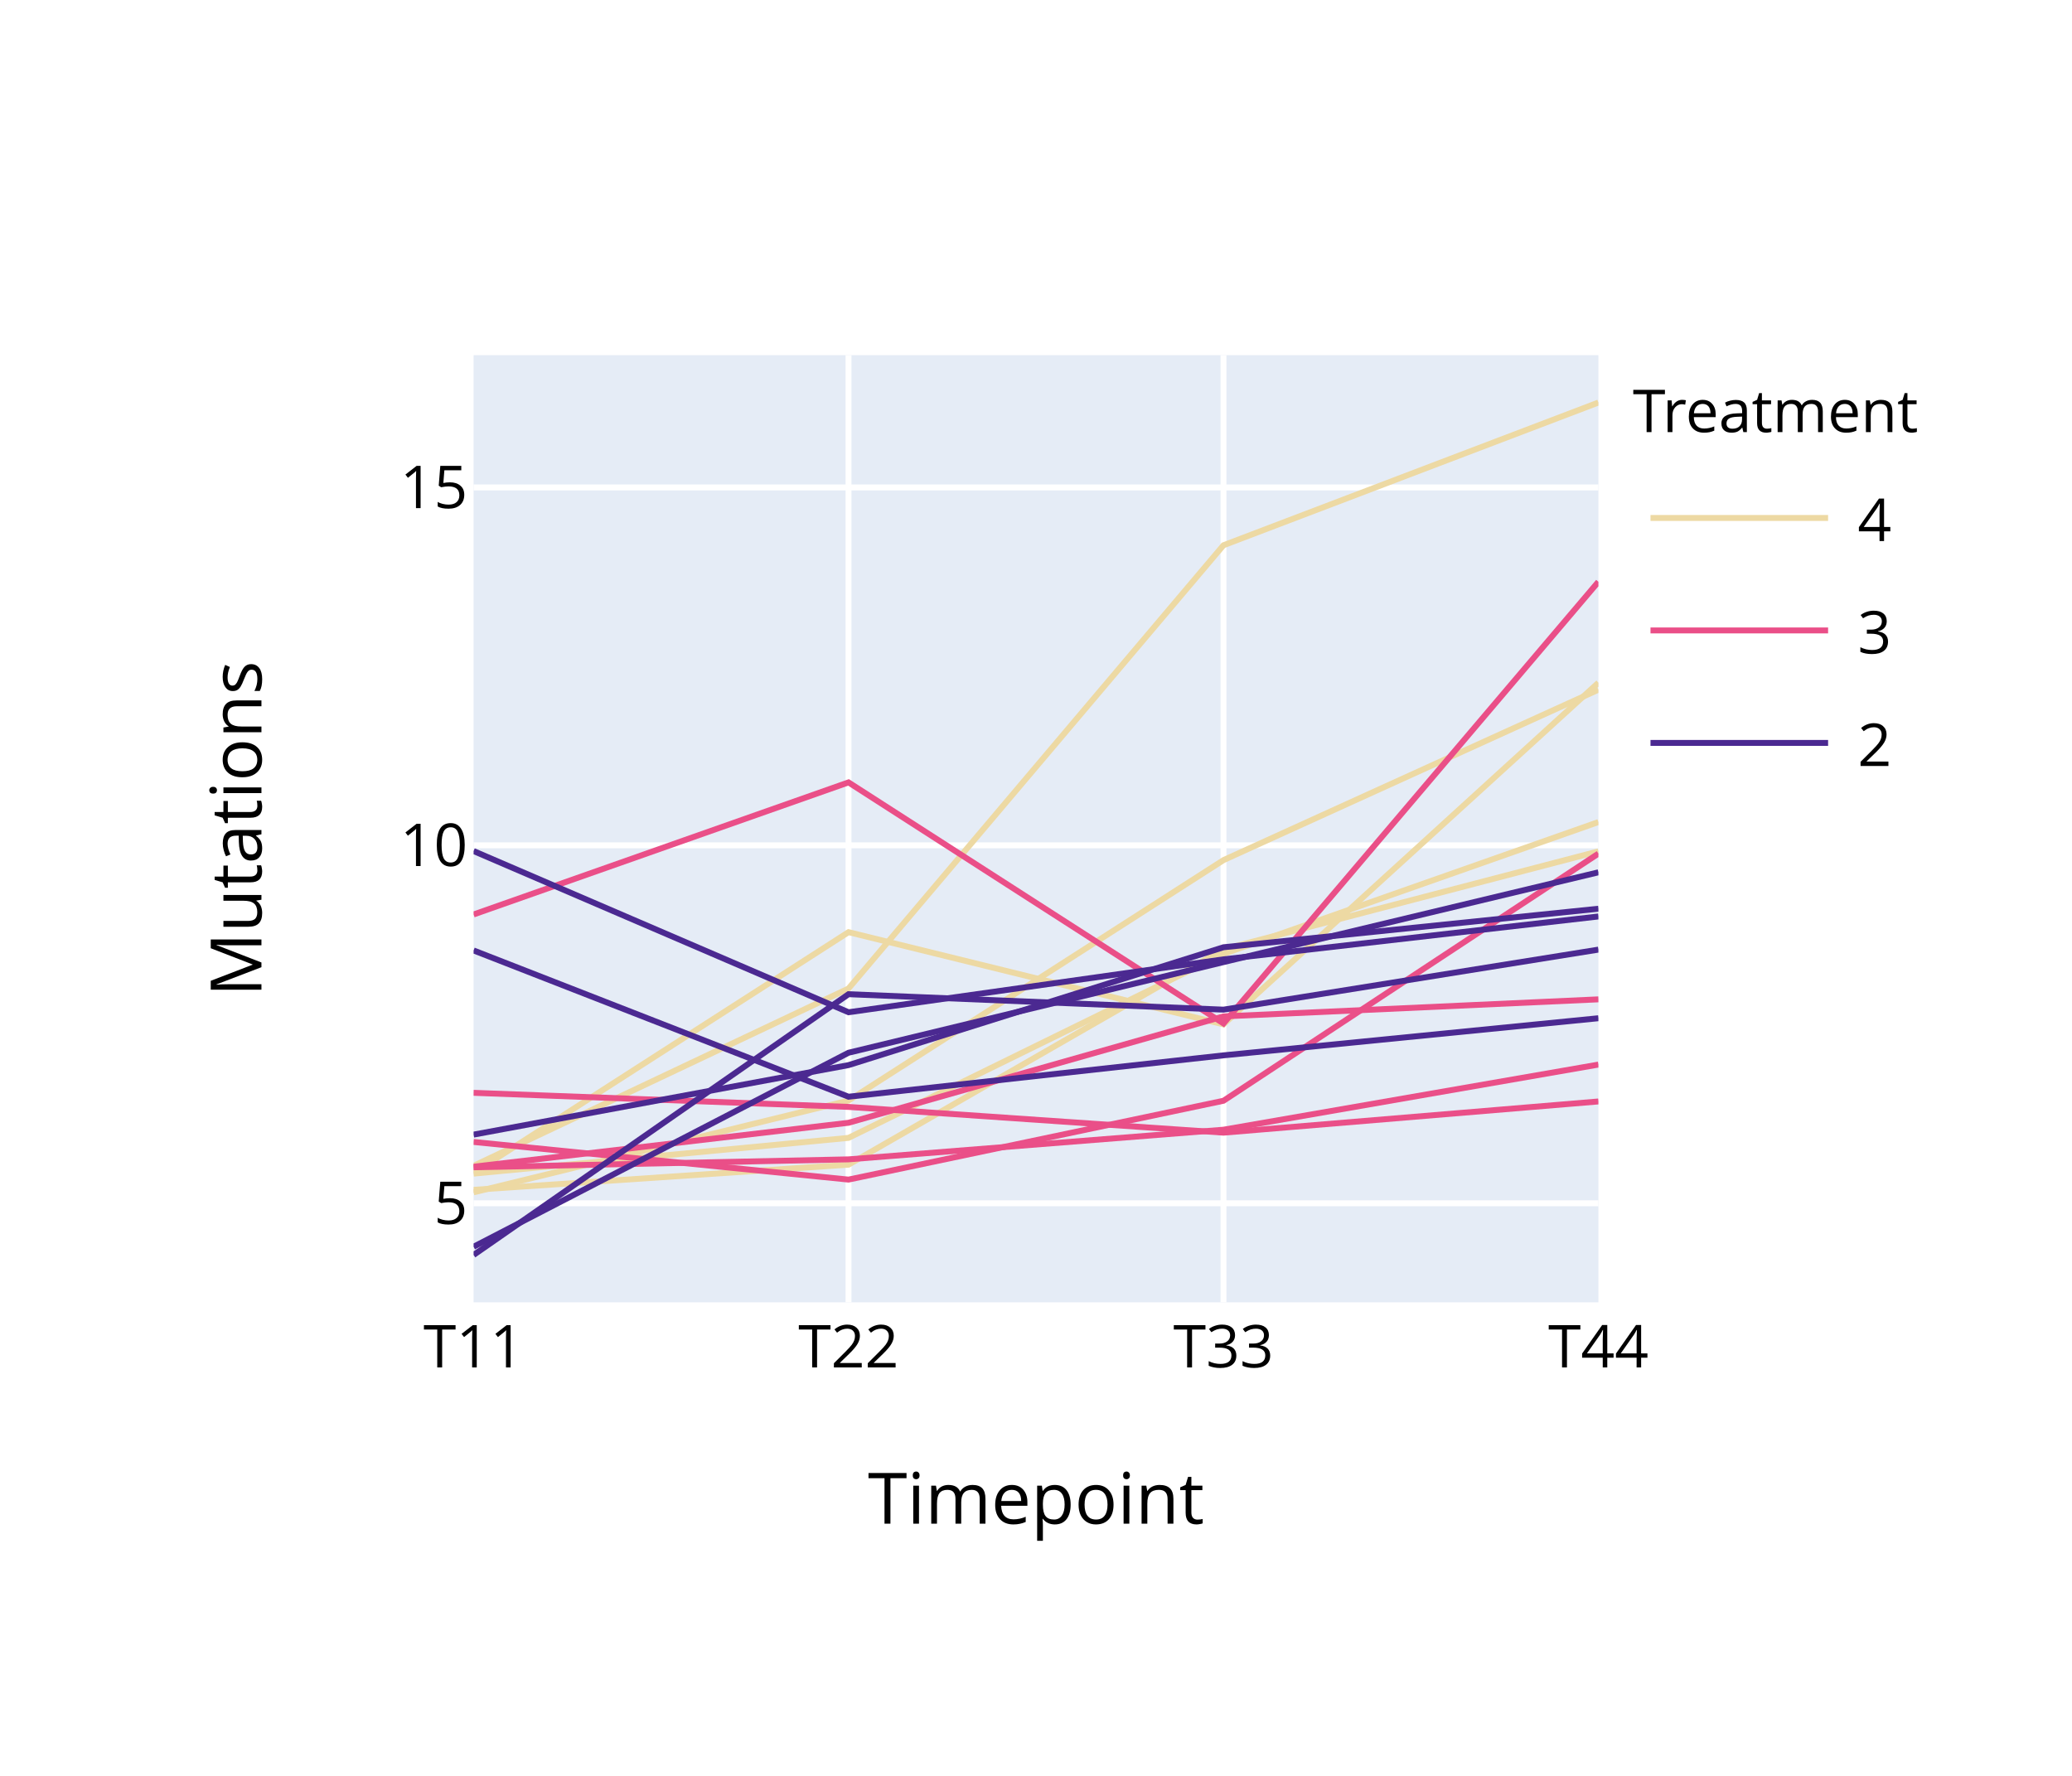
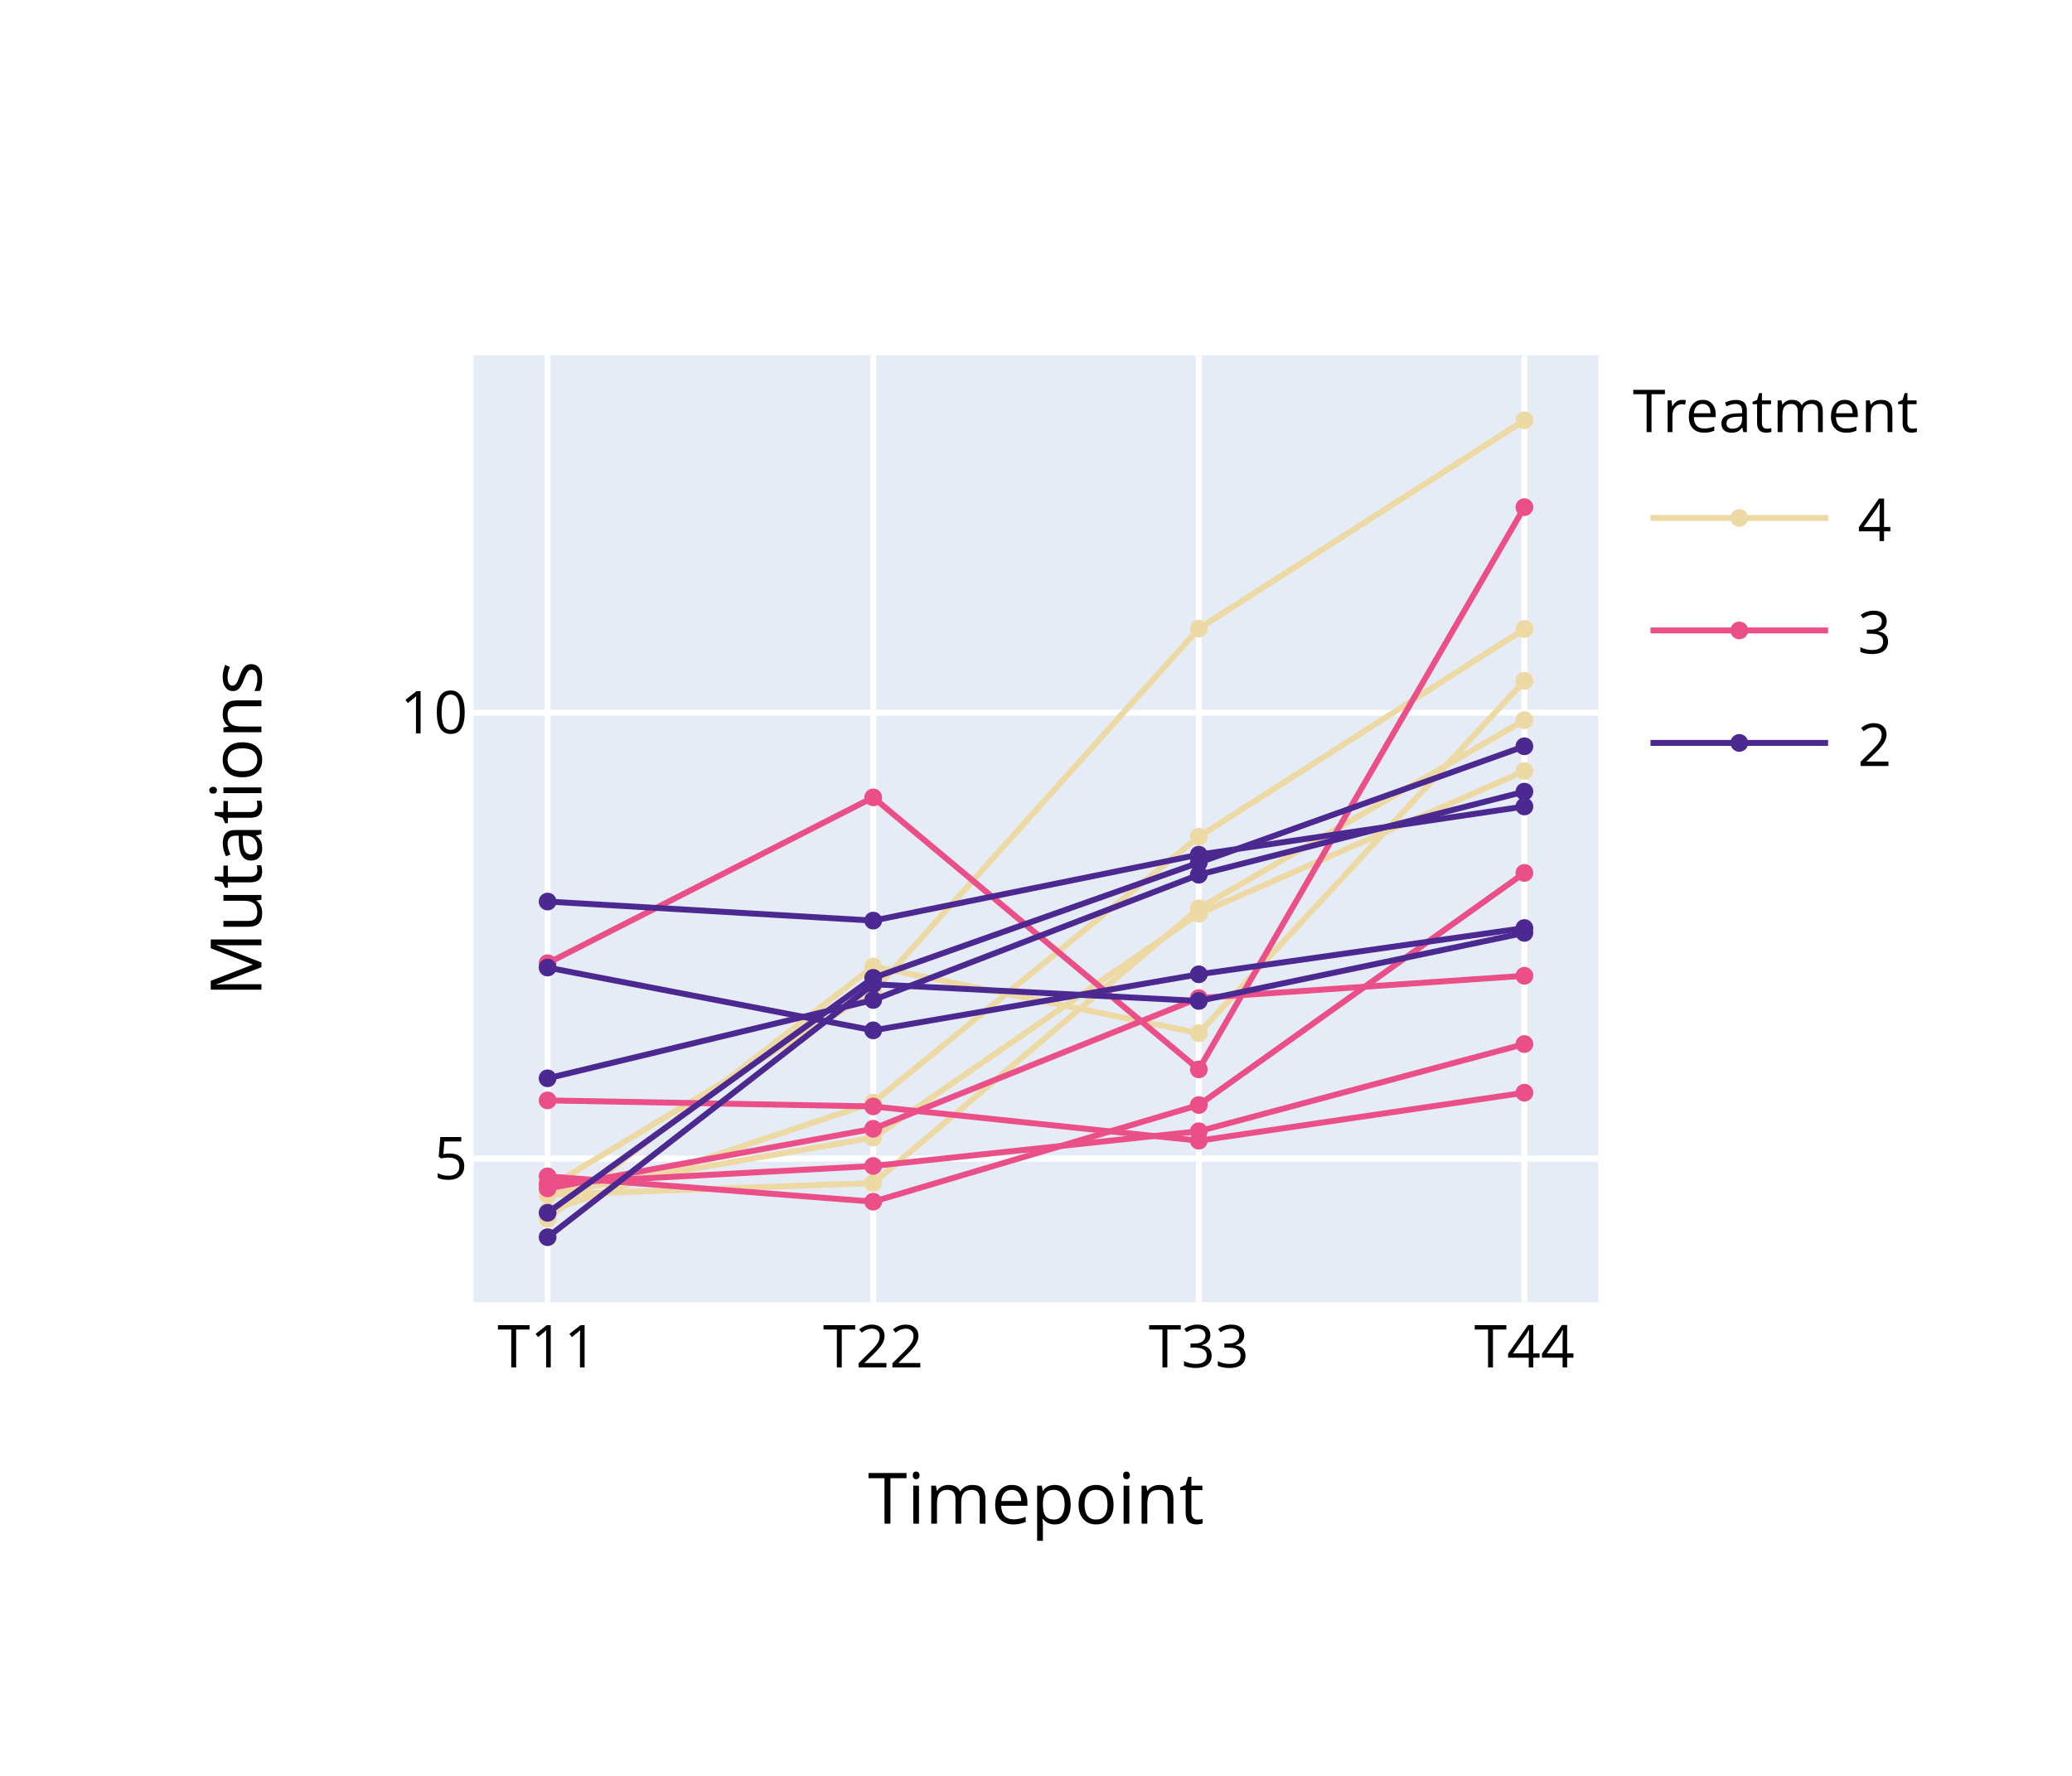
<svg xmlns="http://www.w3.org/2000/svg" class="main-svg" width="350" height="300" style="" viewBox="0 0 350 300">
  <rect x="0" y="0" width="350" height="300" style="fill: rgb(255, 255, 255); fill-opacity: 1;" />
-   <defs id="defs-8f44ff">
+   <defs id="defs-c798f2">
    <g class="clips">
-       <clipPath id="clip8f44ffxyplot" class="plotclip">
+       <clipPath id="clipc798f2xyplot" class="plotclip">
        <rect width="190" height="160" />
      </clipPath>
-       <clipPath class="axesclip" id="clip8f44ffx">
+       <clipPath class="axesclip" id="clipc798f2x">
        <rect x="80" y="0" width="190" height="300" />
      </clipPath>
-       <clipPath class="axesclip" id="clip8f44ffy">
+       <clipPath class="axesclip" id="clipc798f2y">
        <rect x="0" y="60" width="350" height="160" />
      </clipPath>
-       <clipPath class="axesclip" id="clip8f44ffxy">
+       <clipPath class="axesclip" id="clipc798f2xy">
        <rect x="80" y="60" width="190" height="160" />
      </clipPath>
    </g>
    <g class="gradients" />
    <g class="patterns" />
  </defs>
  <g class="bglayer">
    <rect class="bg" x="80" y="60" width="190" height="160" style="fill: rgb(229, 236, 246); fill-opacity: 1; stroke-width: 0;" />
  </g>
  <g class="layer-below">
    <g class="imagelayer" />
    <g class="shapelayer" />
  </g>
  <g class="cartesianlayer">
    <g class="subplot xy">
      <g class="layer-subplot">
        <g class="shapelayer" />
        <g class="imagelayer" />
      </g>
      <g class="minor-gridlayer">
        <g class="x" />
        <g class="y" />
      </g>
      <g class="gridlayer">
        <g class="x">
-           <path class="xgrid crisp" transform="translate(143.33,0)" d="M0,60v160" style="stroke: rgb(255, 255, 255); stroke-opacity: 1; stroke-width: 1px;" />
-           <path class="xgrid crisp" transform="translate(206.67,0)" d="M0,60v160" style="stroke: rgb(255, 255, 255); stroke-opacity: 1; stroke-width: 1px;" />
+           <path class="xgrid crisp" transform="translate(92.5,0)" d="M0,60v160" style="stroke: rgb(255, 255, 255); stroke-opacity: 1; stroke-width: 1px;" />
+           <path class="xgrid crisp" transform="translate(147.5,0)" d="M0,60v160" style="stroke: rgb(255, 255, 255); stroke-opacity: 1; stroke-width: 1px;" />
+           <path class="xgrid crisp" transform="translate(202.5,0)" d="M0,60v160" style="stroke: rgb(255, 255, 255); stroke-opacity: 1; stroke-width: 1px;" />
+           <path class="xgrid crisp" transform="translate(257.5,0)" d="M0,60v160" style="stroke: rgb(255, 255, 255); stroke-opacity: 1; stroke-width: 1px;" />
        </g>
        <g class="y">
-           <path class="ygrid crisp" transform="translate(0,203.27)" d="M80,0h190" style="stroke: rgb(255, 255, 255); stroke-opacity: 1; stroke-width: 1px;" />
-           <path class="ygrid crisp" transform="translate(0,142.8)" d="M80,0h190" style="stroke: rgb(255, 255, 255); stroke-opacity: 1; stroke-width: 1px;" />
-           <path class="ygrid crisp" transform="translate(0,82.34)" d="M80,0h190" style="stroke: rgb(255, 255, 255); stroke-opacity: 1; stroke-width: 1px;" />
+           <path class="ygrid crisp" transform="translate(0,195.72)" d="M80,0h190" style="stroke: rgb(255, 255, 255); stroke-opacity: 1; stroke-width: 1px;" />
+           <path class="ygrid crisp" transform="translate(0,120.39)" d="M80,0h190" style="stroke: rgb(255, 255, 255); stroke-opacity: 1; stroke-width: 1px;" />
        </g>
      </g>
      <g class="zerolinelayer" />
      <path class="xlines-below" />
      <path class="ylines-below" />
      <g class="overlines-below" />
      <g class="xaxislayer-below" />
      <g class="yaxislayer-below" />
      <g class="overaxes-below" />
-       <g class="plot" transform="translate(80,60)" clip-path="url(#clip8f44ffxyplot)">
+       <g class="plot" transform="translate(80,60)" clip-path="url(#clipc798f2xyplot)">
        <g class="scatterlayer mlayer">
-           <g class="trace scatter tracea3ba94" style="stroke-miterlimit: 2; opacity: 1;">
-             <g class="fills" />
-             <g class="errorbars" />
-             <g class="lines">
-               <path class="js-line" d="M0,136.94L63.33,106.99L126.67,32.11L190,8" style="vector-effect: non-scaling-stroke; fill: none; stroke: rgb(237, 217, 163); stroke-opacity: 1; stroke-width: 1px; opacity: 1;" />
-             </g>
-             <g class="points" />
-             <g class="text" />
-           </g>
-           <g class="trace scatter trace7f0e75" style="stroke-miterlimit: 2; opacity: 1;">
-             <g class="fills" />
-             <g class="errorbars" />
-             <g class="lines">
-               <path class="js-line" d="M0,138.15L63.33,97.47L126.67,113.05L190,55.33" style="vector-effect: non-scaling-stroke; fill: none; stroke: rgb(237, 217, 163); stroke-opacity: 1; stroke-width: 1px; opacity: 1;" />
-             </g>
-             <g class="points" />
-             <g class="text" />
-           </g>
-           <g class="trace scatter traceeacfa5" style="stroke-miterlimit: 2; opacity: 1;">
-             <g class="fills" />
-             <g class="errorbars" />
-             <g class="lines">
-               <path class="js-line" d="M0,138.26L63.33,132.22L126.67,101.15L190,78.87" style="vector-effect: non-scaling-stroke; fill: none; stroke: rgb(237, 217, 163); stroke-opacity: 1; stroke-width: 1px; opacity: 1;" />
-             </g>
-             <g class="points" />
-             <g class="text" />
-           </g>
-           <g class="trace scatter trace42cd82" style="stroke-miterlimit: 2; opacity: 1;">
-             <g class="fills" />
-             <g class="errorbars" />
-             <g class="lines">
-               <path class="js-line" d="M0,141.42L63.33,125.92L126.67,85.3L190,56.51" style="vector-effect: non-scaling-stroke; fill: none; stroke: rgb(237, 217, 163); stroke-opacity: 1; stroke-width: 1px; opacity: 1;" />
-             </g>
-             <g class="points" />
-             <g class="text" />
-           </g>
-           <g class="trace scatter trace584671" style="stroke-miterlimit: 2; opacity: 1;">
-             <g class="fills" />
-             <g class="errorbars" />
-             <g class="lines">
-               <path class="js-line" d="M0,141L63.33,136.75L126.67,100.36L190,83.82" style="vector-effect: non-scaling-stroke; fill: none; stroke: rgb(237, 217, 163); stroke-opacity: 1; stroke-width: 1px; opacity: 1;" />
-             </g>
-             <g class="points" />
-             <g class="text" />
-           </g>
-           <g class="trace scatter trace689299" style="stroke-miterlimit: 2; opacity: 1;">
-             <g class="fills" />
-             <g class="errorbars" />
-             <g class="lines">
-               <path class="js-line" d="M0,137.09L63.33,129.67L126.67,111.7L190,108.82" style="vector-effect: non-scaling-stroke; fill: none; stroke: rgb(234, 79, 136); stroke-opacity: 1; stroke-width: 1px; opacity: 1;" />
-             </g>
-             <g class="points" />
-             <g class="text" />
-           </g>
-           <g class="trace scatter trace8f841a" style="stroke-miterlimit: 2; opacity: 1;">
-             <g class="fills" />
-             <g class="errorbars" />
-             <g class="lines">
-               <path class="js-line" d="M0,137.19L63.33,135.85L126.67,130.84L190,119.84" style="vector-effect: non-scaling-stroke; fill: none; stroke: rgb(234, 79, 136); stroke-opacity: 1; stroke-width: 1px; opacity: 1;" />
-             </g>
-             <g class="points" />
-             <g class="text" />
-           </g>
-           <g class="trace scatter traceddc704" style="stroke-miterlimit: 2; opacity: 1;">
-             <g class="fills" />
-             <g class="errorbars" />
-             <g class="lines">
-               <path class="js-line" d="M0,132.91L63.33,139.27L126.67,125.95L190,84.2" style="vector-effect: non-scaling-stroke; fill: none; stroke: rgb(234, 79, 136); stroke-opacity: 1; stroke-width: 1px; opacity: 1;" />
-             </g>
-             <g class="points" />
-             <g class="text" />
-           </g>
-           <g class="trace scatter traceb5dd99" style="stroke-miterlimit: 2; opacity: 1;">
-             <g class="fills" />
-             <g class="errorbars" />
-             <g class="lines">
-               <path class="js-line" d="M0,124.61L63.33,126.99L126.67,131.34L190,126.07" style="vector-effect: non-scaling-stroke; fill: none; stroke: rgb(234, 79, 136); stroke-opacity: 1; stroke-width: 1px; opacity: 1;" />
-             </g>
-             <g class="points" />
-             <g class="text" />
-           </g>
-           <g class="trace scatter trace042f41" style="stroke-miterlimit: 2; opacity: 1;">
-             <g class="fills" />
-             <g class="errorbars" />
-             <g class="lines">
-               <path class="js-line" d="M0,94.48L63.33,72.17L126.67,112.89L190,38.28" style="vector-effect: non-scaling-stroke; fill: none; stroke: rgb(234, 79, 136); stroke-opacity: 1; stroke-width: 1px; opacity: 1;" />
-             </g>
-             <g class="points" />
-             <g class="text" />
-           </g>
-           <g class="trace scatter tracee83af4" style="stroke-miterlimit: 2; opacity: 1;">
-             <g class="fills" />
-             <g class="errorbars" />
-             <g class="lines">
-               <path class="js-line" d="M0,83.77L63.33,111L126.67,102.06L190,94.82" style="vector-effect: non-scaling-stroke; fill: none; stroke: rgb(75, 41, 145); stroke-opacity: 1; stroke-width: 1px; opacity: 1;" />
-             </g>
-             <g class="points" />
-             <g class="text" />
-           </g>
-           <g class="trace scatter trace90a3a5" style="stroke-miterlimit: 2; opacity: 1;">
-             <g class="fills" />
-             <g class="errorbars" />
-             <g class="lines">
-               <path class="js-line" d="M0,150.61L63.33,117.84L126.67,102.53L190,87.36" style="vector-effect: non-scaling-stroke; fill: none; stroke: rgb(75, 41, 145); stroke-opacity: 1; stroke-width: 1px; opacity: 1;" />
-             </g>
-             <g class="points" />
-             <g class="text" />
-           </g>
-           <g class="trace scatter tracea68198" style="stroke-miterlimit: 2; opacity: 1;">
-             <g class="fills" />
-             <g class="errorbars" />
-             <g class="lines">
-               <path class="js-line" d="M0,131.67L63.33,119.93L126.67,100.02L190,93.51" style="vector-effect: non-scaling-stroke; fill: none; stroke: rgb(75, 41, 145); stroke-opacity: 1; stroke-width: 1px; opacity: 1;" />
-             </g>
-             <g class="points" />
-             <g class="text" />
-           </g>
-           <g class="trace scatter tracecc9e67" style="stroke-miterlimit: 2; opacity: 1;">
-             <g class="fills" />
-             <g class="errorbars" />
-             <g class="lines">
-               <path class="js-line" d="M0,152L63.33,107.95L126.67,110.56L190,100.42" style="vector-effect: non-scaling-stroke; fill: none; stroke: rgb(75, 41, 145); stroke-opacity: 1; stroke-width: 1px; opacity: 1;" />
-             </g>
-             <g class="points" />
-             <g class="text" />
-           </g>
-           <g class="trace scatter traceb37fdd" style="stroke-miterlimit: 2; opacity: 1;">
-             <g class="fills" />
-             <g class="errorbars" />
-             <g class="lines">
-               <path class="js-line" d="M0,100.56L63.33,125.27L126.67,118.28L190,112.01" style="vector-effect: non-scaling-stroke; fill: none; stroke: rgb(75, 41, 145); stroke-opacity: 1; stroke-width: 1px; opacity: 1;" />
-             </g>
-             <g class="points" />
+           <g class="trace scatter trace80f0d4" style="stroke-miterlimit: 2; opacity: 1;">
+             <g class="fills" />
+             <g class="errorbars" />
+             <g class="lines">
+               <path class="js-line" d="M12.5,140.7L67.5,107.54L122.5,46.18L177.5,11" style="vector-effect: non-scaling-stroke; fill: none; stroke: rgb(237, 217, 163); stroke-opacity: 1; stroke-width: 1px; opacity: 1;" />
+             </g>
+             <g class="points">
+               <path class="point" transform="translate(12.5,140.7)" d="M1.5,0A1.5,1.5 0 1,1 0,-1.5A1.5,1.5 0 0,1 1.5,0Z" style="opacity: 1; stroke-width: 0px; fill: rgb(237, 217, 163); fill-opacity: 1;" />
+               <path class="point" transform="translate(67.5,107.54)" d="M1.5,0A1.5,1.5 0 1,1 0,-1.5A1.5,1.5 0 0,1 1.5,0Z" style="opacity: 1; stroke-width: 0px; fill: rgb(237, 217, 163); fill-opacity: 1;" />
+               <path class="point" transform="translate(122.5,46.18)" d="M1.5,0A1.5,1.5 0 1,1 0,-1.5A1.5,1.5 0 0,1 1.5,0Z" style="opacity: 1; stroke-width: 0px; fill: rgb(237, 217, 163); fill-opacity: 1;" />
+               <path class="point" transform="translate(177.5,11)" d="M1.5,0A1.5,1.5 0 1,1 0,-1.5A1.5,1.5 0 0,1 1.5,0Z" style="opacity: 1; stroke-width: 0px; fill: rgb(237, 217, 163); fill-opacity: 1;" />
+             </g>
+             <g class="text" />
+           </g>
+           <g class="trace scatter trace848e22" style="stroke-miterlimit: 2; opacity: 1;">
+             <g class="fills" />
+             <g class="errorbars" />
+             <g class="lines">
+               <path class="js-line" d="M12.5,145.89L67.5,103.26L122.5,114.54L177.5,55.01" style="vector-effect: non-scaling-stroke; fill: none; stroke: rgb(237, 217, 163); stroke-opacity: 1; stroke-width: 1px; opacity: 1;" />
+             </g>
+             <g class="points">
+               <path class="point" transform="translate(12.5,145.89)" d="M1.5,0A1.5,1.5 0 1,1 0,-1.5A1.5,1.5 0 0,1 1.5,0Z" style="opacity: 1; stroke-width: 0px; fill: rgb(237, 217, 163); fill-opacity: 1;" />
+               <path class="point" transform="translate(67.5,103.26)" d="M1.5,0A1.5,1.5 0 1,1 0,-1.5A1.5,1.5 0 0,1 1.5,0Z" style="opacity: 1; stroke-width: 0px; fill: rgb(237, 217, 163); fill-opacity: 1;" />
+               <path class="point" transform="translate(122.5,114.54)" d="M1.5,0A1.5,1.5 0 1,1 0,-1.5A1.5,1.5 0 0,1 1.5,0Z" style="opacity: 1; stroke-width: 0px; fill: rgb(237, 217, 163); fill-opacity: 1;" />
+               <path class="point" transform="translate(177.5,55.01)" d="M1.5,0A1.5,1.5 0 1,1 0,-1.5A1.5,1.5 0 0,1 1.5,0Z" style="opacity: 1; stroke-width: 0px; fill: rgb(237, 217, 163); fill-opacity: 1;" />
+             </g>
+             <g class="text" />
+           </g>
+           <g class="trace scatter traceafa28a" style="stroke-miterlimit: 2; opacity: 1;">
+             <g class="fills" />
+             <g class="errorbars" />
+             <g class="lines">
+               <path class="js-line" d="M12.5,141.69L67.5,132.18L122.5,94.34L177.5,70.25" style="vector-effect: non-scaling-stroke; fill: none; stroke: rgb(237, 217, 163); stroke-opacity: 1; stroke-width: 1px; opacity: 1;" />
+             </g>
+             <g class="points">
+               <path class="point" transform="translate(12.5,141.69)" d="M1.5,0A1.5,1.5 0 1,1 0,-1.5A1.5,1.5 0 0,1 1.5,0Z" style="opacity: 1; stroke-width: 0px; fill: rgb(237, 217, 163); fill-opacity: 1;" />
+               <path class="point" transform="translate(67.5,132.18)" d="M1.5,0A1.5,1.5 0 1,1 0,-1.5A1.5,1.5 0 0,1 1.5,0Z" style="opacity: 1; stroke-width: 0px; fill: rgb(237, 217, 163); fill-opacity: 1;" />
+               <path class="point" transform="translate(122.5,94.34)" d="M1.5,0A1.5,1.5 0 1,1 0,-1.5A1.5,1.5 0 0,1 1.5,0Z" style="opacity: 1; stroke-width: 0px; fill: rgb(237, 217, 163); fill-opacity: 1;" />
+               <path class="point" transform="translate(177.5,70.25)" d="M1.5,0A1.5,1.5 0 1,1 0,-1.5A1.5,1.5 0 0,1 1.5,0Z" style="opacity: 1; stroke-width: 0px; fill: rgb(237, 217, 163); fill-opacity: 1;" />
+             </g>
+             <g class="text" />
+           </g>
+           <g class="trace scatter trace5f26b1" style="stroke-miterlimit: 2; opacity: 1;">
+             <g class="fills" />
+             <g class="errorbars" />
+             <g class="lines">
+               <path class="js-line" d="M12.5,144.59L67.5,126.25L122.5,81.35L177.5,46.25" style="vector-effect: non-scaling-stroke; fill: none; stroke: rgb(237, 217, 163); stroke-opacity: 1; stroke-width: 1px; opacity: 1;" />
+             </g>
+             <g class="points">
+               <path class="point" transform="translate(12.5,144.59)" d="M1.5,0A1.5,1.5 0 1,1 0,-1.5A1.5,1.5 0 0,1 1.5,0Z" style="opacity: 1; stroke-width: 0px; fill: rgb(237, 217, 163); fill-opacity: 1;" />
+               <path class="point" transform="translate(67.5,126.25)" d="M1.5,0A1.5,1.5 0 1,1 0,-1.5A1.5,1.5 0 0,1 1.5,0Z" style="opacity: 1; stroke-width: 0px; fill: rgb(237, 217, 163); fill-opacity: 1;" />
+               <path class="point" transform="translate(122.5,81.35)" d="M1.5,0A1.5,1.5 0 1,1 0,-1.5A1.5,1.5 0 0,1 1.5,0Z" style="opacity: 1; stroke-width: 0px; fill: rgb(237, 217, 163); fill-opacity: 1;" />
+               <path class="point" transform="translate(177.5,46.25)" d="M1.5,0A1.5,1.5 0 1,1 0,-1.5A1.5,1.5 0 0,1 1.5,0Z" style="opacity: 1; stroke-width: 0px; fill: rgb(237, 217, 163); fill-opacity: 1;" />
+             </g>
+             <g class="text" />
+           </g>
+           <g class="trace scatter tracefb24bc" style="stroke-miterlimit: 2; opacity: 1;">
+             <g class="fills" />
+             <g class="errorbars" />
+             <g class="lines">
+               <path class="js-line" d="M12.5,141.84L67.5,139.85L122.5,93.46L177.5,61.66" style="vector-effect: non-scaling-stroke; fill: none; stroke: rgb(237, 217, 163); stroke-opacity: 1; stroke-width: 1px; opacity: 1;" />
+             </g>
+             <g class="points">
+               <path class="point" transform="translate(12.5,141.84)" d="M1.5,0A1.5,1.5 0 1,1 0,-1.5A1.5,1.5 0 0,1 1.5,0Z" style="opacity: 1; stroke-width: 0px; fill: rgb(237, 217, 163); fill-opacity: 1;" />
+               <path class="point" transform="translate(67.5,139.85)" d="M1.5,0A1.5,1.5 0 1,1 0,-1.5A1.5,1.5 0 0,1 1.5,0Z" style="opacity: 1; stroke-width: 0px; fill: rgb(237, 217, 163); fill-opacity: 1;" />
+               <path class="point" transform="translate(122.5,93.46)" d="M1.5,0A1.5,1.5 0 1,1 0,-1.5A1.5,1.5 0 0,1 1.5,0Z" style="opacity: 1; stroke-width: 0px; fill: rgb(237, 217, 163); fill-opacity: 1;" />
+               <path class="point" transform="translate(177.5,61.66)" d="M1.5,0A1.5,1.5 0 1,1 0,-1.5A1.5,1.5 0 0,1 1.5,0Z" style="opacity: 1; stroke-width: 0px; fill: rgb(237, 217, 163); fill-opacity: 1;" />
+             </g>
+             <g class="text" />
+           </g>
+           <g class="trace scatter trace826436" style="stroke-miterlimit: 2; opacity: 1;">
+             <g class="fills" />
+             <g class="errorbars" />
+             <g class="lines">
+               <path class="js-line" d="M12.5,140.76L67.5,130.68L122.5,108.6L177.5,104.84" style="vector-effect: non-scaling-stroke; fill: none; stroke: rgb(234, 79, 136); stroke-opacity: 1; stroke-width: 1px; opacity: 1;" />
+             </g>
+             <g class="points">
+               <path class="point" transform="translate(12.5,140.76)" d="M1.5,0A1.5,1.5 0 1,1 0,-1.5A1.5,1.5 0 0,1 1.5,0Z" style="opacity: 1; stroke-width: 0px; fill: rgb(234, 79, 136); fill-opacity: 1;" />
+               <path class="point" transform="translate(67.5,130.68)" d="M1.5,0A1.5,1.5 0 1,1 0,-1.5A1.5,1.5 0 0,1 1.5,0Z" style="opacity: 1; stroke-width: 0px; fill: rgb(234, 79, 136); fill-opacity: 1;" />
+               <path class="point" transform="translate(122.5,108.6)" d="M1.5,0A1.5,1.5 0 1,1 0,-1.5A1.5,1.5 0 0,1 1.5,0Z" style="opacity: 1; stroke-width: 0px; fill: rgb(234, 79, 136); fill-opacity: 1;" />
+               <path class="point" transform="translate(177.5,104.84)" d="M1.5,0A1.5,1.5 0 1,1 0,-1.5A1.5,1.5 0 0,1 1.5,0Z" style="opacity: 1; stroke-width: 0px; fill: rgb(234, 79, 136); fill-opacity: 1;" />
+             </g>
+             <g class="text" />
+           </g>
+           <g class="trace scatter traced58640" style="stroke-miterlimit: 2; opacity: 1;">
+             <g class="fills" />
+             <g class="errorbars" />
+             <g class="lines">
+               <path class="js-line" d="M12.5,139.94L67.5,136.97L122.5,131.1L177.5,116.37" style="vector-effect: non-scaling-stroke; fill: none; stroke: rgb(234, 79, 136); stroke-opacity: 1; stroke-width: 1px; opacity: 1;" />
+             </g>
+             <g class="points">
+               <path class="point" transform="translate(12.5,139.94)" d="M1.5,0A1.5,1.5 0 1,1 0,-1.5A1.5,1.5 0 0,1 1.5,0Z" style="opacity: 1; stroke-width: 0px; fill: rgb(234, 79, 136); fill-opacity: 1;" />
+               <path class="point" transform="translate(67.5,136.97)" d="M1.5,0A1.5,1.5 0 1,1 0,-1.5A1.5,1.5 0 0,1 1.5,0Z" style="opacity: 1; stroke-width: 0px; fill: rgb(234, 79, 136); fill-opacity: 1;" />
+               <path class="point" transform="translate(122.5,131.1)" d="M1.5,0A1.5,1.5 0 1,1 0,-1.5A1.5,1.5 0 0,1 1.5,0Z" style="opacity: 1; stroke-width: 0px; fill: rgb(234, 79, 136); fill-opacity: 1;" />
+               <path class="point" transform="translate(177.5,116.37)" d="M1.5,0A1.5,1.5 0 1,1 0,-1.5A1.5,1.5 0 0,1 1.5,0Z" style="opacity: 1; stroke-width: 0px; fill: rgb(234, 79, 136); fill-opacity: 1;" />
+             </g>
+             <g class="text" />
+           </g>
+           <g class="trace scatter traced49763" style="stroke-miterlimit: 2; opacity: 1;">
+             <g class="fills" />
+             <g class="errorbars" />
+             <g class="lines">
+               <path class="js-line" d="M12.5,138.72L67.5,143L122.5,126.67L177.5,87.46" style="vector-effect: non-scaling-stroke; fill: none; stroke: rgb(234, 79, 136); stroke-opacity: 1; stroke-width: 1px; opacity: 1;" />
+             </g>
+             <g class="points">
+               <path class="point" transform="translate(12.5,138.72)" d="M1.5,0A1.5,1.5 0 1,1 0,-1.5A1.5,1.5 0 0,1 1.5,0Z" style="opacity: 1; stroke-width: 0px; fill: rgb(234, 79, 136); fill-opacity: 1;" />
+               <path class="point" transform="translate(67.5,143)" d="M1.5,0A1.5,1.5 0 1,1 0,-1.5A1.5,1.5 0 0,1 1.5,0Z" style="opacity: 1; stroke-width: 0px; fill: rgb(234, 79, 136); fill-opacity: 1;" />
+               <path class="point" transform="translate(122.5,126.67)" d="M1.5,0A1.5,1.5 0 1,1 0,-1.5A1.5,1.5 0 0,1 1.5,0Z" style="opacity: 1; stroke-width: 0px; fill: rgb(234, 79, 136); fill-opacity: 1;" />
+               <path class="point" transform="translate(177.5,87.46)" d="M1.5,0A1.5,1.5 0 1,1 0,-1.5A1.5,1.5 0 0,1 1.5,0Z" style="opacity: 1; stroke-width: 0px; fill: rgb(234, 79, 136); fill-opacity: 1;" />
+             </g>
+             <g class="text" />
+           </g>
+           <g class="trace scatter trace4bef20" style="stroke-miterlimit: 2; opacity: 1;">
+             <g class="fills" />
+             <g class="errorbars" />
+             <g class="lines">
+               <path class="js-line" d="M12.5,125.89L67.5,126.91L122.5,132.7L177.5,124.59" style="vector-effect: non-scaling-stroke; fill: none; stroke: rgb(234, 79, 136); stroke-opacity: 1; stroke-width: 1px; opacity: 1;" />
+             </g>
+             <g class="points">
+               <path class="point" transform="translate(12.5,125.89)" d="M1.5,0A1.5,1.5 0 1,1 0,-1.5A1.5,1.5 0 0,1 1.5,0Z" style="opacity: 1; stroke-width: 0px; fill: rgb(234, 79, 136); fill-opacity: 1;" />
+               <path class="point" transform="translate(67.5,126.91)" d="M1.5,0A1.5,1.5 0 1,1 0,-1.5A1.5,1.5 0 0,1 1.5,0Z" style="opacity: 1; stroke-width: 0px; fill: rgb(234, 79, 136); fill-opacity: 1;" />
+               <path class="point" transform="translate(122.5,132.7)" d="M1.5,0A1.5,1.5 0 1,1 0,-1.5A1.5,1.5 0 0,1 1.5,0Z" style="opacity: 1; stroke-width: 0px; fill: rgb(234, 79, 136); fill-opacity: 1;" />
+               <path class="point" transform="translate(177.5,124.59)" d="M1.5,0A1.5,1.5 0 1,1 0,-1.5A1.5,1.5 0 0,1 1.5,0Z" style="opacity: 1; stroke-width: 0px; fill: rgb(234, 79, 136); fill-opacity: 1;" />
+             </g>
+             <g class="text" />
+           </g>
+           <g class="trace scatter tracecd9564" style="stroke-miterlimit: 2; opacity: 1;">
+             <g class="fills" />
+             <g class="errorbars" />
+             <g class="lines">
+               <path class="js-line" d="M12.5,102.71L67.5,74.7L122.5,120.65L177.5,25.67" style="vector-effect: non-scaling-stroke; fill: none; stroke: rgb(234, 79, 136); stroke-opacity: 1; stroke-width: 1px; opacity: 1;" />
+             </g>
+             <g class="points">
+               <path class="point" transform="translate(12.5,102.71)" d="M1.5,0A1.5,1.5 0 1,1 0,-1.5A1.5,1.5 0 0,1 1.5,0Z" style="opacity: 1; stroke-width: 0px; fill: rgb(234, 79, 136); fill-opacity: 1;" />
+               <path class="point" transform="translate(67.5,74.7)" d="M1.5,0A1.5,1.5 0 1,1 0,-1.5A1.5,1.5 0 0,1 1.5,0Z" style="opacity: 1; stroke-width: 0px; fill: rgb(234, 79, 136); fill-opacity: 1;" />
+               <path class="point" transform="translate(122.5,120.65)" d="M1.5,0A1.5,1.5 0 1,1 0,-1.5A1.5,1.5 0 0,1 1.5,0Z" style="opacity: 1; stroke-width: 0px; fill: rgb(234, 79, 136); fill-opacity: 1;" />
+               <path class="point" transform="translate(177.5,25.67)" d="M1.5,0A1.5,1.5 0 1,1 0,-1.5A1.5,1.5 0 0,1 1.5,0Z" style="opacity: 1; stroke-width: 0px; fill: rgb(234, 79, 136); fill-opacity: 1;" />
+             </g>
+             <g class="text" />
+           </g>
+           <g class="trace scatter tracec657e8" style="stroke-miterlimit: 2; opacity: 1;">
+             <g class="fills" />
+             <g class="errorbars" />
+             <g class="lines">
+               <path class="js-line" d="M12.5,92.3L67.5,95.52L122.5,84.38L177.5,76.24" style="vector-effect: non-scaling-stroke; fill: none; stroke: rgb(75, 41, 145); stroke-opacity: 1; stroke-width: 1px; opacity: 1;" />
+             </g>
+             <g class="points">
+               <path class="point" transform="translate(12.5,92.3)" d="M1.5,0A1.5,1.5 0 1,1 0,-1.5A1.5,1.5 0 0,1 1.5,0Z" style="opacity: 1; stroke-width: 0px; fill: rgb(75, 41, 145); fill-opacity: 1;" />
+               <path class="point" transform="translate(67.5,95.52)" d="M1.5,0A1.5,1.5 0 1,1 0,-1.5A1.5,1.5 0 0,1 1.5,0Z" style="opacity: 1; stroke-width: 0px; fill: rgb(75, 41, 145); fill-opacity: 1;" />
+               <path class="point" transform="translate(122.5,84.38)" d="M1.5,0A1.5,1.5 0 1,1 0,-1.5A1.5,1.5 0 0,1 1.5,0Z" style="opacity: 1; stroke-width: 0px; fill: rgb(75, 41, 145); fill-opacity: 1;" />
+               <path class="point" transform="translate(177.5,76.24)" d="M1.5,0A1.5,1.5 0 1,1 0,-1.5A1.5,1.5 0 0,1 1.5,0Z" style="opacity: 1; stroke-width: 0px; fill: rgb(75, 41, 145); fill-opacity: 1;" />
+             </g>
+             <g class="text" />
+           </g>
+           <g class="trace scatter trace8b3adb" style="stroke-miterlimit: 2; opacity: 1;">
+             <g class="fills" />
+             <g class="errorbars" />
+             <g class="lines">
+               <path class="js-line" d="M12.5,144.88L67.5,105.19L122.5,85.73L177.5,66.07" style="vector-effect: non-scaling-stroke; fill: none; stroke: rgb(75, 41, 145); stroke-opacity: 1; stroke-width: 1px; opacity: 1;" />
+             </g>
+             <g class="points">
+               <path class="point" transform="translate(12.5,144.88)" d="M1.5,0A1.5,1.5 0 1,1 0,-1.5A1.5,1.5 0 0,1 1.5,0Z" style="opacity: 1; stroke-width: 0px; fill: rgb(75, 41, 145); fill-opacity: 1;" />
+               <path class="point" transform="translate(67.5,105.19)" d="M1.5,0A1.5,1.5 0 1,1 0,-1.5A1.5,1.5 0 0,1 1.5,0Z" style="opacity: 1; stroke-width: 0px; fill: rgb(75, 41, 145); fill-opacity: 1;" />
+               <path class="point" transform="translate(122.5,85.73)" d="M1.5,0A1.5,1.5 0 1,1 0,-1.5A1.5,1.5 0 0,1 1.5,0Z" style="opacity: 1; stroke-width: 0px; fill: rgb(75, 41, 145); fill-opacity: 1;" />
+               <path class="point" transform="translate(177.5,66.07)" d="M1.5,0A1.5,1.5 0 1,1 0,-1.5A1.5,1.5 0 0,1 1.5,0Z" style="opacity: 1; stroke-width: 0px; fill: rgb(75, 41, 145); fill-opacity: 1;" />
+             </g>
+             <g class="text" />
+           </g>
+           <g class="trace scatter tracecba2d3" style="stroke-miterlimit: 2; opacity: 1;">
+             <g class="fills" />
+             <g class="errorbars" />
+             <g class="lines">
+               <path class="js-line" d="M12.5,122.16L67.5,108.93L122.5,87.77L177.5,73.73" style="vector-effect: non-scaling-stroke; fill: none; stroke: rgb(75, 41, 145); stroke-opacity: 1; stroke-width: 1px; opacity: 1;" />
+             </g>
+             <g class="points">
+               <path class="point" transform="translate(12.5,122.16)" d="M1.5,0A1.5,1.5 0 1,1 0,-1.5A1.5,1.5 0 0,1 1.5,0Z" style="opacity: 1; stroke-width: 0px; fill: rgb(75, 41, 145); fill-opacity: 1;" />
+               <path class="point" transform="translate(67.5,108.93)" d="M1.5,0A1.5,1.5 0 1,1 0,-1.5A1.5,1.5 0 0,1 1.5,0Z" style="opacity: 1; stroke-width: 0px; fill: rgb(75, 41, 145); fill-opacity: 1;" />
+               <path class="point" transform="translate(122.5,87.77)" d="M1.5,0A1.5,1.5 0 1,1 0,-1.5A1.5,1.5 0 0,1 1.5,0Z" style="opacity: 1; stroke-width: 0px; fill: rgb(75, 41, 145); fill-opacity: 1;" />
+               <path class="point" transform="translate(177.5,73.73)" d="M1.5,0A1.5,1.5 0 1,1 0,-1.5A1.5,1.5 0 0,1 1.5,0Z" style="opacity: 1; stroke-width: 0px; fill: rgb(75, 41, 145); fill-opacity: 1;" />
+             </g>
+             <g class="text" />
+           </g>
+           <g class="trace scatter tracec19b7a" style="stroke-miterlimit: 2; opacity: 1;">
+             <g class="fills" />
+             <g class="errorbars" />
+             <g class="lines">
+               <path class="js-line" d="M12.5,149L67.5,106.27L122.5,109.09L177.5,97.59" style="vector-effect: non-scaling-stroke; fill: none; stroke: rgb(75, 41, 145); stroke-opacity: 1; stroke-width: 1px; opacity: 1;" />
+             </g>
+             <g class="points">
+               <path class="point" transform="translate(12.5,149)" d="M1.5,0A1.5,1.5 0 1,1 0,-1.5A1.5,1.5 0 0,1 1.5,0Z" style="opacity: 1; stroke-width: 0px; fill: rgb(75, 41, 145); fill-opacity: 1;" />
+               <path class="point" transform="translate(67.5,106.27)" d="M1.5,0A1.5,1.5 0 1,1 0,-1.5A1.5,1.5 0 0,1 1.5,0Z" style="opacity: 1; stroke-width: 0px; fill: rgb(75, 41, 145); fill-opacity: 1;" />
+               <path class="point" transform="translate(122.5,109.09)" d="M1.5,0A1.5,1.5 0 1,1 0,-1.5A1.5,1.5 0 0,1 1.5,0Z" style="opacity: 1; stroke-width: 0px; fill: rgb(75, 41, 145); fill-opacity: 1;" />
+               <path class="point" transform="translate(177.5,97.59)" d="M1.5,0A1.5,1.5 0 1,1 0,-1.5A1.5,1.5 0 0,1 1.5,0Z" style="opacity: 1; stroke-width: 0px; fill: rgb(75, 41, 145); fill-opacity: 1;" />
+             </g>
+             <g class="text" />
+           </g>
+           <g class="trace scatter trace58048c" style="stroke-miterlimit: 2; opacity: 1;">
+             <g class="fills" />
+             <g class="errorbars" />
+             <g class="lines">
+               <path class="js-line" d="M12.5,103.45L67.5,114.06L122.5,104.59L177.5,96.77" style="vector-effect: non-scaling-stroke; fill: none; stroke: rgb(75, 41, 145); stroke-opacity: 1; stroke-width: 1px; opacity: 1;" />
+             </g>
+             <g class="points">
+               <path class="point" transform="translate(12.5,103.45)" d="M1.5,0A1.5,1.5 0 1,1 0,-1.5A1.5,1.5 0 0,1 1.5,0Z" style="opacity: 1; stroke-width: 0px; fill: rgb(75, 41, 145); fill-opacity: 1;" />
+               <path class="point" transform="translate(67.5,114.06)" d="M1.5,0A1.5,1.5 0 1,1 0,-1.5A1.5,1.5 0 0,1 1.5,0Z" style="opacity: 1; stroke-width: 0px; fill: rgb(75, 41, 145); fill-opacity: 1;" />
+               <path class="point" transform="translate(122.5,104.59)" d="M1.5,0A1.5,1.5 0 1,1 0,-1.5A1.5,1.5 0 0,1 1.5,0Z" style="opacity: 1; stroke-width: 0px; fill: rgb(75, 41, 145); fill-opacity: 1;" />
+               <path class="point" transform="translate(177.5,96.77)" d="M1.5,0A1.5,1.5 0 1,1 0,-1.5A1.5,1.5 0 0,1 1.5,0Z" style="opacity: 1; stroke-width: 0px; fill: rgb(75, 41, 145); fill-opacity: 1;" />
+             </g>
            <g class="text" />
          </g>
        </g>
      </g>
      <g class="overplot" />
      <path class="xlines-above crisp" d="M0,0" style="fill: none;" />
      <path class="ylines-above crisp" d="M0,0" style="fill: none;" />
      <g class="overlines-above" />
      <g class="xaxislayer-above">
        <g class="xtick">
-           <text text-anchor="middle" x="0" y="231" transform="translate(80,0)" style="font-family: 'Open Sans', verdana, arial, sans-serif; font-size: 10px; fill: rgb(0, 0, 0); fill-opacity: 1; white-space: pre; opacity: 1;">T11</text>
+           <text text-anchor="middle" x="0" y="231" transform="translate(92.5,0)" style="font-family: 'Open Sans', verdana, arial, sans-serif; font-size: 10px; fill: rgb(0, 0, 0); fill-opacity: 1; white-space: pre; opacity: 1;">T11</text>
        </g>
        <g class="xtick">
-           <text text-anchor="middle" x="0" y="231" transform="translate(143.33,0)" style="font-family: 'Open Sans', verdana, arial, sans-serif; font-size: 10px; fill: rgb(0, 0, 0); fill-opacity: 1; white-space: pre; opacity: 1;">T22</text>
+           <text text-anchor="middle" x="0" y="231" transform="translate(147.5,0)" style="font-family: 'Open Sans', verdana, arial, sans-serif; font-size: 10px; fill: rgb(0, 0, 0); fill-opacity: 1; white-space: pre; opacity: 1;">T22</text>
        </g>
        <g class="xtick">
-           <text text-anchor="middle" x="0" y="231" transform="translate(206.67,0)" style="font-family: 'Open Sans', verdana, arial, sans-serif; font-size: 10px; fill: rgb(0, 0, 0); fill-opacity: 1; white-space: pre; opacity: 1;">T33</text>
+           <text text-anchor="middle" x="0" y="231" transform="translate(202.5,0)" style="font-family: 'Open Sans', verdana, arial, sans-serif; font-size: 10px; fill: rgb(0, 0, 0); fill-opacity: 1; white-space: pre; opacity: 1;">T33</text>
        </g>
        <g class="xtick">
-           <text text-anchor="middle" x="0" y="231" transform="translate(270,0)" style="font-family: 'Open Sans', verdana, arial, sans-serif; font-size: 10px; fill: rgb(0, 0, 0); fill-opacity: 1; white-space: pre; opacity: 1;">T44</text>
+           <text text-anchor="middle" x="0" y="231" transform="translate(257.5,0)" style="font-family: 'Open Sans', verdana, arial, sans-serif; font-size: 10px; fill: rgb(0, 0, 0); fill-opacity: 1; white-space: pre; opacity: 1;">T44</text>
        </g>
      </g>
      <g class="yaxislayer-above">
        <g class="ytick">
-           <text text-anchor="end" x="79" y="3.5" transform="translate(0,203.27)" style="font-family: 'Open Sans', verdana, arial, sans-serif; font-size: 10px; fill: rgb(0, 0, 0); fill-opacity: 1; white-space: pre; opacity: 1;">5</text>
+           <text text-anchor="end" x="79" y="3.5" transform="translate(0,195.72)" style="font-family: 'Open Sans', verdana, arial, sans-serif; font-size: 10px; fill: rgb(0, 0, 0); fill-opacity: 1; white-space: pre; opacity: 1;">5</text>
        </g>
        <g class="ytick">
-           <text text-anchor="end" x="79" y="3.5" style="font-family: 'Open Sans', verdana, arial, sans-serif; font-size: 10px; fill: rgb(0, 0, 0); fill-opacity: 1; white-space: pre; opacity: 1;" transform="translate(0,142.8)">10</text>
-         </g>
-         <g class="ytick">
-           <text text-anchor="end" x="79" y="3.5" style="font-family: 'Open Sans', verdana, arial, sans-serif; font-size: 10px; fill: rgb(0, 0, 0); fill-opacity: 1; white-space: pre; opacity: 1;" transform="translate(0,82.34)">15</text>
+           <text text-anchor="end" x="79" y="3.5" style="font-family: 'Open Sans', verdana, arial, sans-serif; font-size: 10px; fill: rgb(0, 0, 0); fill-opacity: 1; white-space: pre; opacity: 1;" transform="translate(0,120.39)">10</text>
        </g>
      </g>
      <g class="overaxes-above" />
    </g>
  </g>
  <g class="polarlayer" />
  <g class="smithlayer" />
  <g class="ternarylayer" />
  <g class="geolayer" />
  <g class="funnelarealayer" />
  <g class="pielayer" />
  <g class="iciclelayer" />
  <g class="treemaplayer" />
  <g class="sunburstlayer" />
  <g class="glimages" />
-   <defs id="topdefs-8f44ff">
+   <defs id="topdefs-c798f2">
    <g class="clips" />
-     <clipPath id="legend8f44ff">
+     <clipPath id="legendc798f2">
      <rect width="54" height="80" x="0" y="0" />
    </clipPath>
  </defs>
  <g class="layer-above">
    <g class="imagelayer" />
    <g class="shapelayer" />
  </g>
  <g class="infolayer">
    <g class="legend" pointer-events="all" transform="translate(273.8,60)">
      <rect class="bg" shape-rendering="crispEdges" width="54" height="80" x="0" y="0" style="stroke: rgb(68, 68, 68); stroke-opacity: 1; fill: rgb(255, 255, 255); fill-opacity: 1; stroke-width: 0px;" />
-       <g class="scrollbox" transform="" clip-path="url(#legend8f44ff)">
+       <g class="scrollbox" transform="" clip-path="url(#legendc798f2)">
        <text class="legendtitletext" text-anchor="start" x="2" y="13" style="font-family: 'Open Sans', verdana, arial, sans-serif; font-size: 10px; fill: rgb(0, 0, 0); fill-opacity: 1; white-space: pre;">Treatment</text>
        <g class="groups" transform="">
          <g class="traces" transform="translate(0,27.5)" style="opacity: 1;">
            <text class="legendtext" text-anchor="start" x="40" y="3.9" style="font-family: 'Open Sans', verdana, arial, sans-serif; font-size: 10px; fill: rgb(0, 0, 0); fill-opacity: 1; white-space: pre;">4</text>
            <g class="layers" style="opacity: 1;">
              <g class="legendfill" />
              <g class="legendlines">
                <path class="js-line" d="M5,0h30" style="fill: none; stroke: rgb(237, 217, 163); stroke-opacity: 1; stroke-width: 1px;" />
              </g>
              <g class="legendsymbols">
-                 <g class="legendpoints" />
+                 <g class="legendpoints">
+                   <path class="scatterpts" transform="translate(20,0)" d="M1.5,0A1.5,1.5 0 1,1 0,-1.5A1.5,1.5 0 0,1 1.5,0Z" style="opacity: 1; stroke-width: 0px; fill: rgb(237, 217, 163); fill-opacity: 1;" />
+                 </g>
              </g>
            </g>
            <rect class="legendtoggle" x="0" y="-9.5" width="46" height="19" style="fill: rgb(0, 0, 0); fill-opacity: 0;" />
          </g>
        </g>
        <g class="groups" transform="">
          <g class="traces" transform="translate(0,46.5)" style="opacity: 1;">
            <text class="legendtext" text-anchor="start" x="40" y="3.9" style="font-family: 'Open Sans', verdana, arial, sans-serif; font-size: 10px; fill: rgb(0, 0, 0); fill-opacity: 1; white-space: pre;">3</text>
            <g class="layers" style="opacity: 1;">
              <g class="legendfill" />
              <g class="legendlines">
                <path class="js-line" d="M5,0h30" style="fill: none; stroke: rgb(234, 79, 136); stroke-opacity: 1; stroke-width: 1px;" />
              </g>
              <g class="legendsymbols">
-                 <g class="legendpoints" />
+                 <g class="legendpoints">
+                   <path class="scatterpts" transform="translate(20,0)" d="M1.5,0A1.5,1.5 0 1,1 0,-1.5A1.5,1.5 0 0,1 1.5,0Z" style="opacity: 1; stroke-width: 0px; fill: rgb(234, 79, 136); fill-opacity: 1;" />
+                 </g>
              </g>
            </g>
            <rect class="legendtoggle" x="0" y="-9.5" width="46" height="19" style="fill: rgb(0, 0, 0); fill-opacity: 0;" />
          </g>
        </g>
        <g class="groups" transform="">
          <g class="traces" transform="translate(0,65.5)" style="opacity: 1;">
            <text class="legendtext" text-anchor="start" x="40" y="3.9" style="font-family: 'Open Sans', verdana, arial, sans-serif; font-size: 10px; fill: rgb(0, 0, 0); fill-opacity: 1; white-space: pre;">2</text>
            <g class="layers" style="opacity: 1;">
              <g class="legendfill" />
              <g class="legendlines">
                <path class="js-line" d="M5,0h30" style="fill: none; stroke: rgb(75, 41, 145); stroke-opacity: 1; stroke-width: 1px;" />
              </g>
              <g class="legendsymbols">
-                 <g class="legendpoints" />
+                 <g class="legendpoints">
+                   <path class="scatterpts" transform="translate(20,0)" d="M1.5,0A1.5,1.5 0 1,1 0,-1.5A1.5,1.5 0 0,1 1.5,0Z" style="opacity: 1; stroke-width: 0px; fill: rgb(75, 41, 145); fill-opacity: 1;" />
+                 </g>
              </g>
            </g>
            <rect class="legendtoggle" x="0" y="-9.5" width="46" height="19" style="fill: rgb(0, 0, 0); fill-opacity: 0;" />
          </g>
        </g>
      </g>
      <rect class="scrollbar" rx="20" ry="3" width="0" height="0" x="0" y="0" style="fill: rgb(128, 139, 164); fill-opacity: 1;" />
    </g>
    <g class="g-gtitle" />
    <g class="g-xtitle">
      <text class="xtitle" x="175" y="257.4" text-anchor="middle" style="font-family: 'Open Sans', verdana, arial, sans-serif; font-size: 12px; fill: rgb(0, 0, 0); opacity: 1; font-weight: normal; white-space: pre;">Timepoint</text>
    </g>
    <g class="g-ytitle">
      <text class="ytitle" transform="rotate(-90,44.1625,140)" x="44.163" y="140" text-anchor="middle" style="font-family: 'Open Sans', verdana, arial, sans-serif; font-size: 12px; fill: rgb(0, 0, 0); opacity: 1; font-weight: normal; white-space: pre;">Mutations</text>
    </g>
  </g>
</svg>
